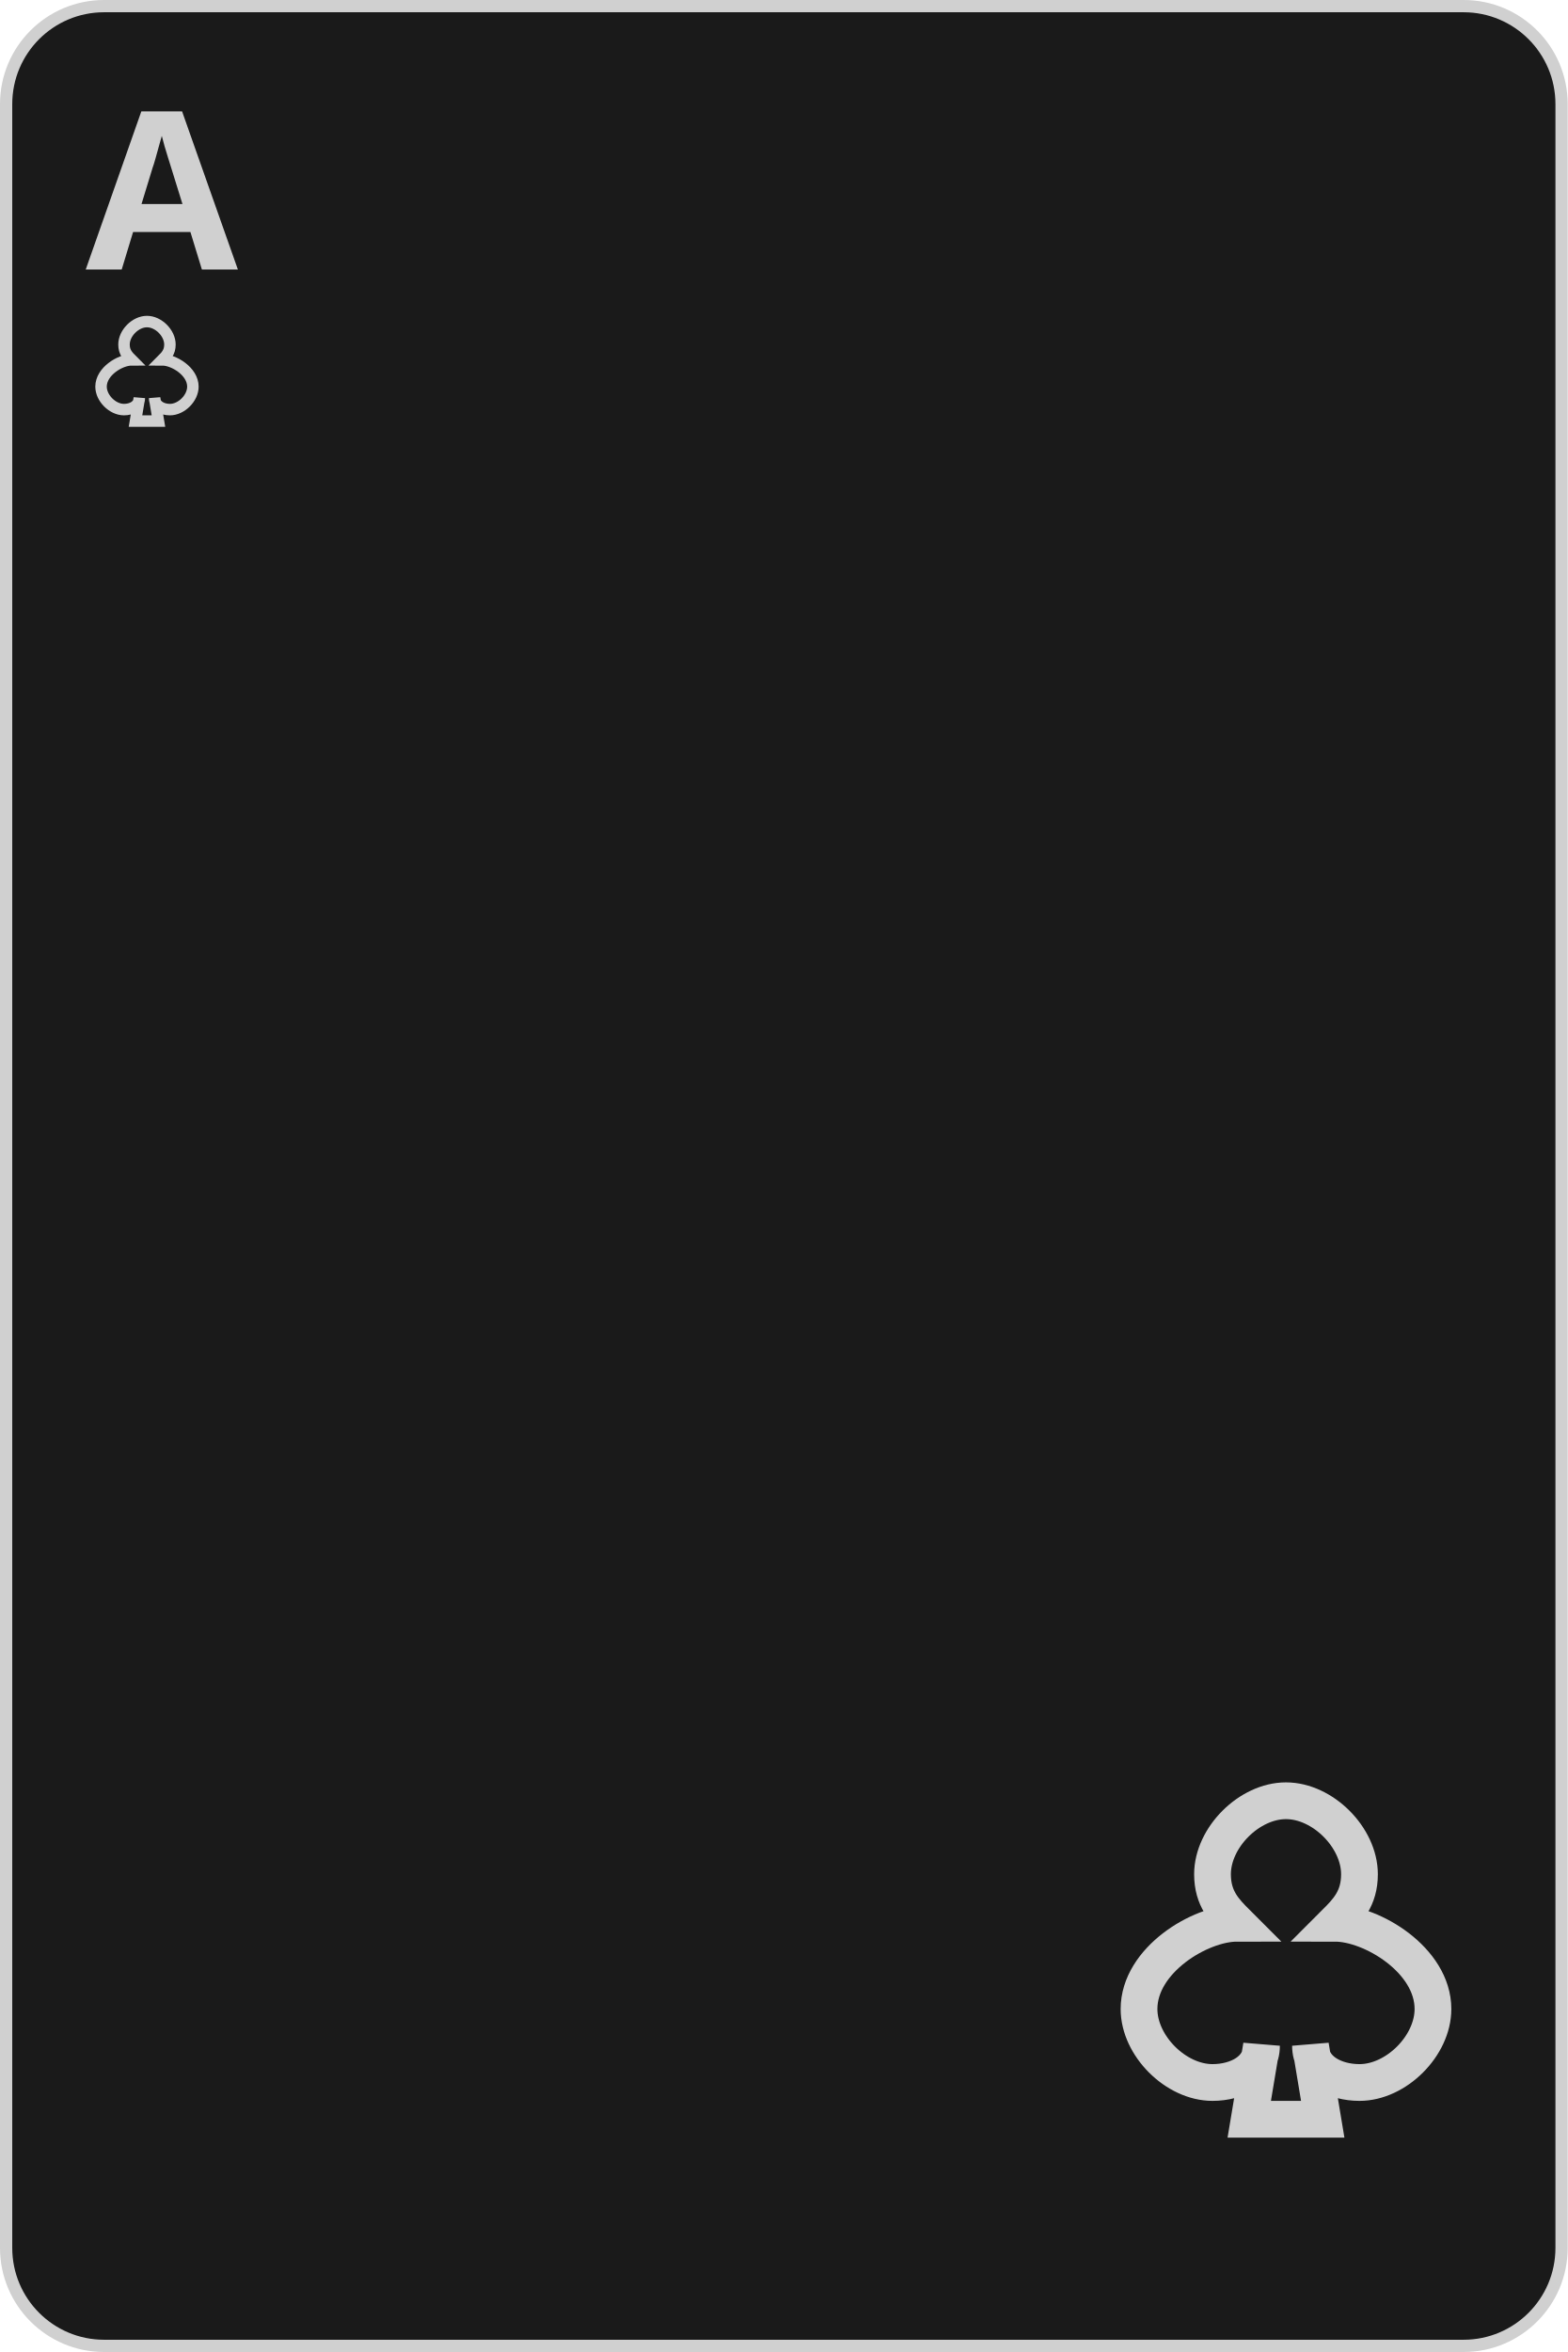
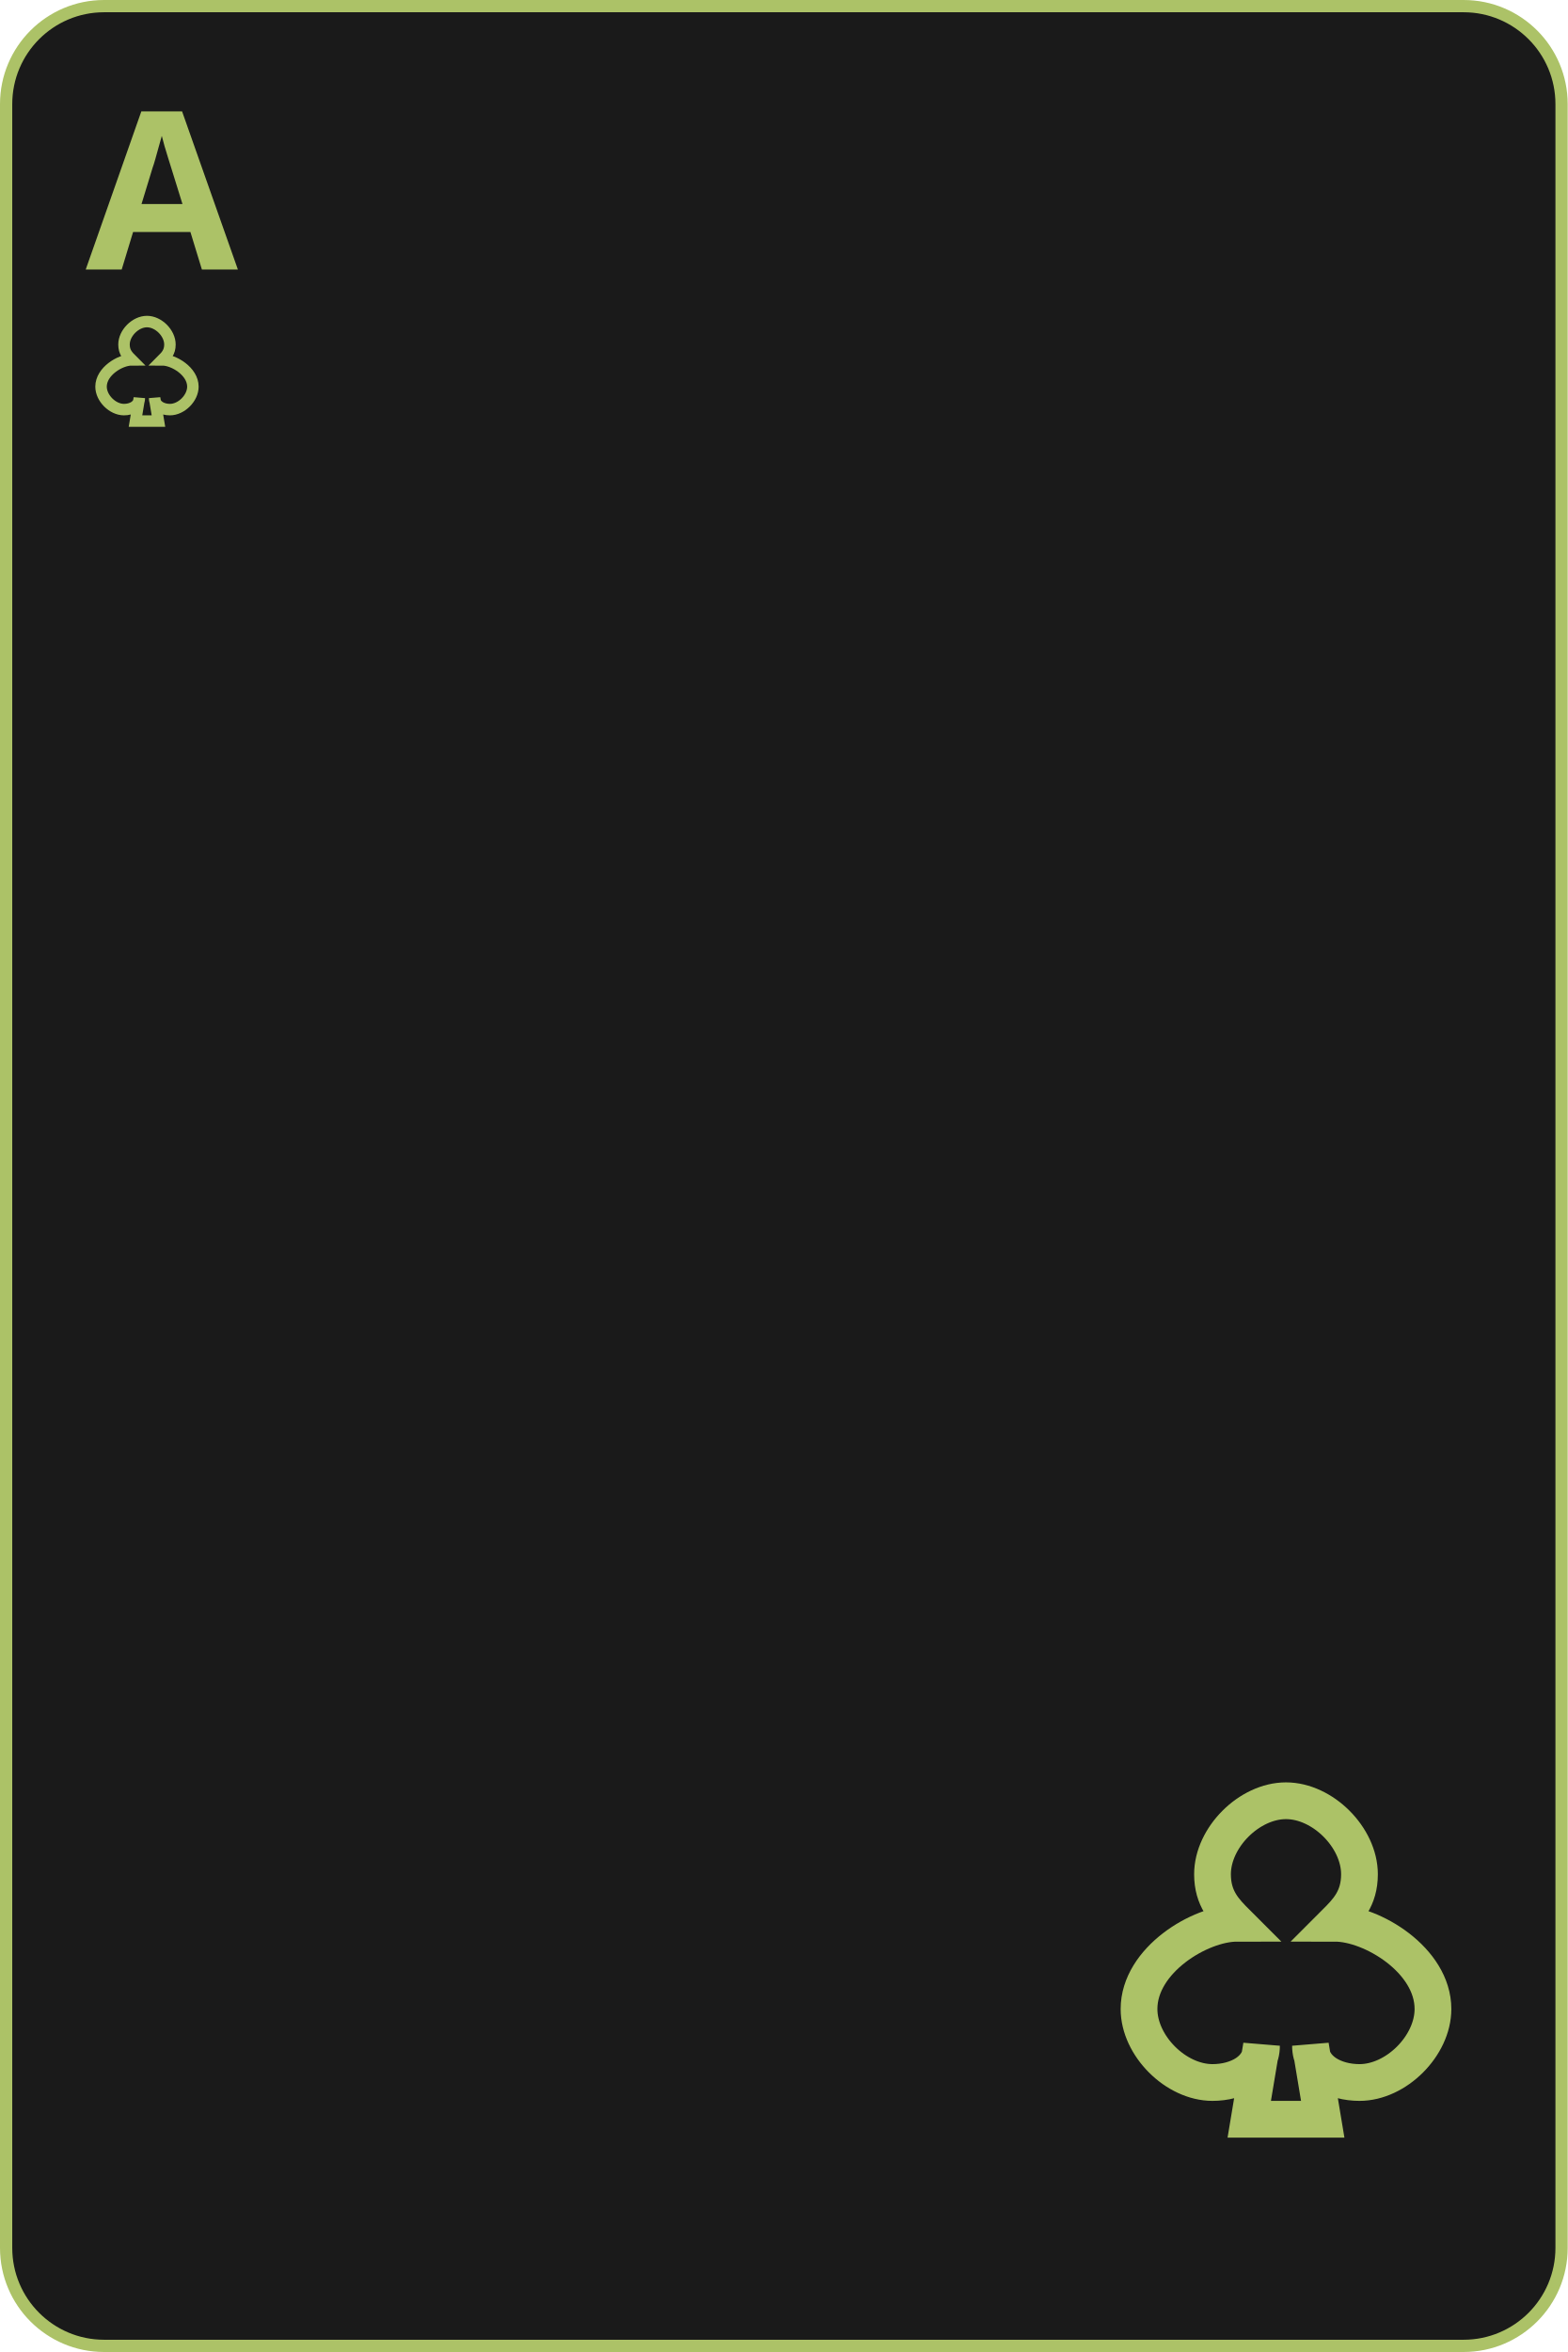
<svg xmlns="http://www.w3.org/2000/svg" width="256" height="384" viewBox="0 0 256 384">
-   <rect x="1" y="1" width="254" height="382" rx="16" ry="16" fill="#1a1a1a" stroke="#d0d0d0" stroke-width="2" />
-   <text x="14" y="44" font-family="Fira Mono" font-size="36" font-weight="700" fill="#d0d0d0">A</text>
+   <rect x="1" y="1" width="254" height="382" rx="16" ry="16" fill="#1a1a1a" stroke="#acc267" stroke-width="2" />
+   <text x="14" y="44" font-family="Fira Mono" font-size="36" font-weight="700" fill="#acc267">A</text>
  <g transform="translate(14 50) scale(0.625)">
-     <path d="M16,4 C 13,4 10,7 10,10 C 10,12 11,13 12,14 C 9,14 4,17 4,21 C 4,24 7,27 10,27 C 12,27 14,26 14,24 L 13,30 L 19,30 L 18,24 C 18,26 20,27 22,27 C 25,27 28,24 28,21 C 28,17 23,14 20,14 C 21,13 22,12 22,10 C 22,7 19,4 16,4 Z" fill="none" stroke="#d0d0d0" stroke-width="3" />
+     <path d="M16,4 C 13,4 10,7 10,10 C 10,12 11,13 12,14 C 9,14 4,17 4,21 C 4,24 7,27 10,27 C 12,27 14,26 14,24 L 13,30 L 19,30 L 18,24 C 18,26 20,27 22,27 C 25,27 28,24 28,21 C 28,17 23,14 20,14 C 21,13 22,12 22,10 C 22,7 19,4 16,4 Z" fill="none" stroke="#acc267" stroke-width="3" />
  </g>
  <g transform="translate(178 286) scale(2)">
-     <path d="M16,4 C 13,4 10,7 10,10 C 10,12 11,13 12,14 C 9,14 4,17 4,21 C 4,24 7,27 10,27 C 12,27 14,26 14,24 L 13,30 L 19,30 L 18,24 C 18,26 20,27 22,27 C 25,27 28,24 28,21 C 28,17 23,14 20,14 C 21,13 22,12 22,10 C 22,7 19,4 16,4 Z" fill="none" stroke="#d0d0d0" stroke-width="3" />
+     <path d="M16,4 C 13,4 10,7 10,10 C 10,12 11,13 12,14 C 9,14 4,17 4,21 C 4,24 7,27 10,27 C 12,27 14,26 14,24 L 13,30 L 19,30 L 18,24 C 18,26 20,27 22,27 C 25,27 28,24 28,21 C 28,17 23,14 20,14 C 21,13 22,12 22,10 C 22,7 19,4 16,4 Z" fill="none" stroke="#acc267" stroke-width="3" />
  </g>
</svg>
